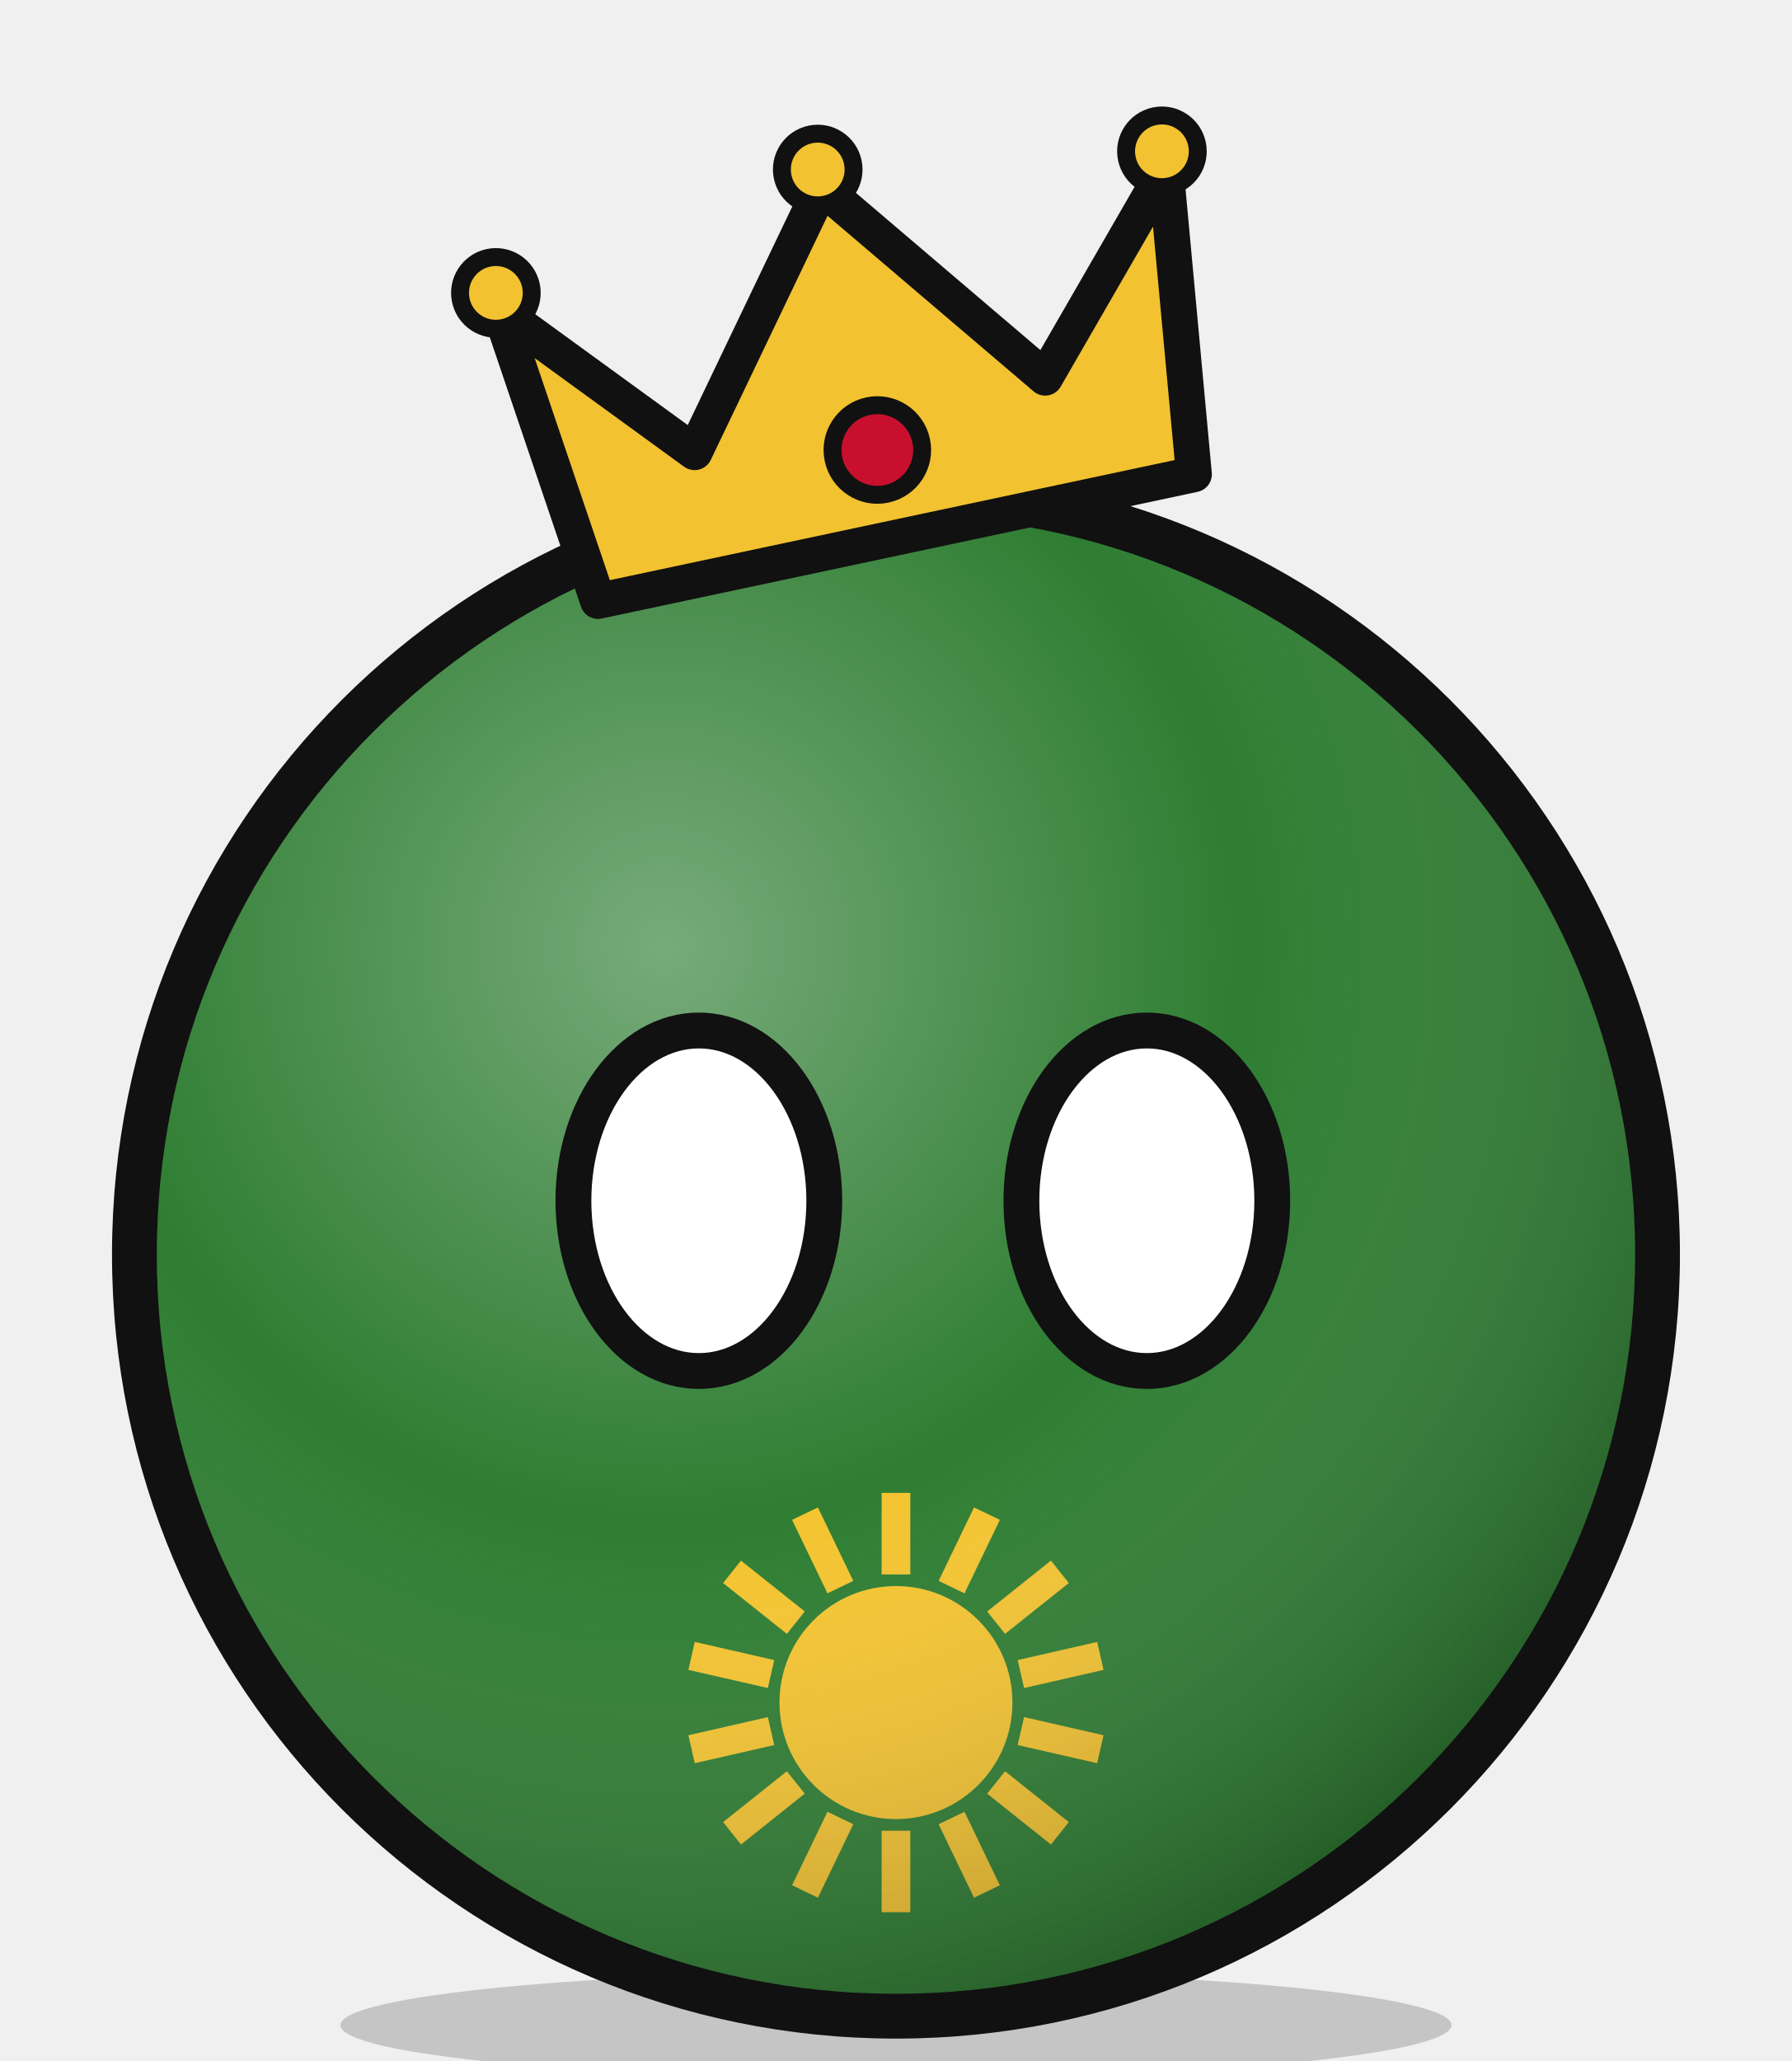
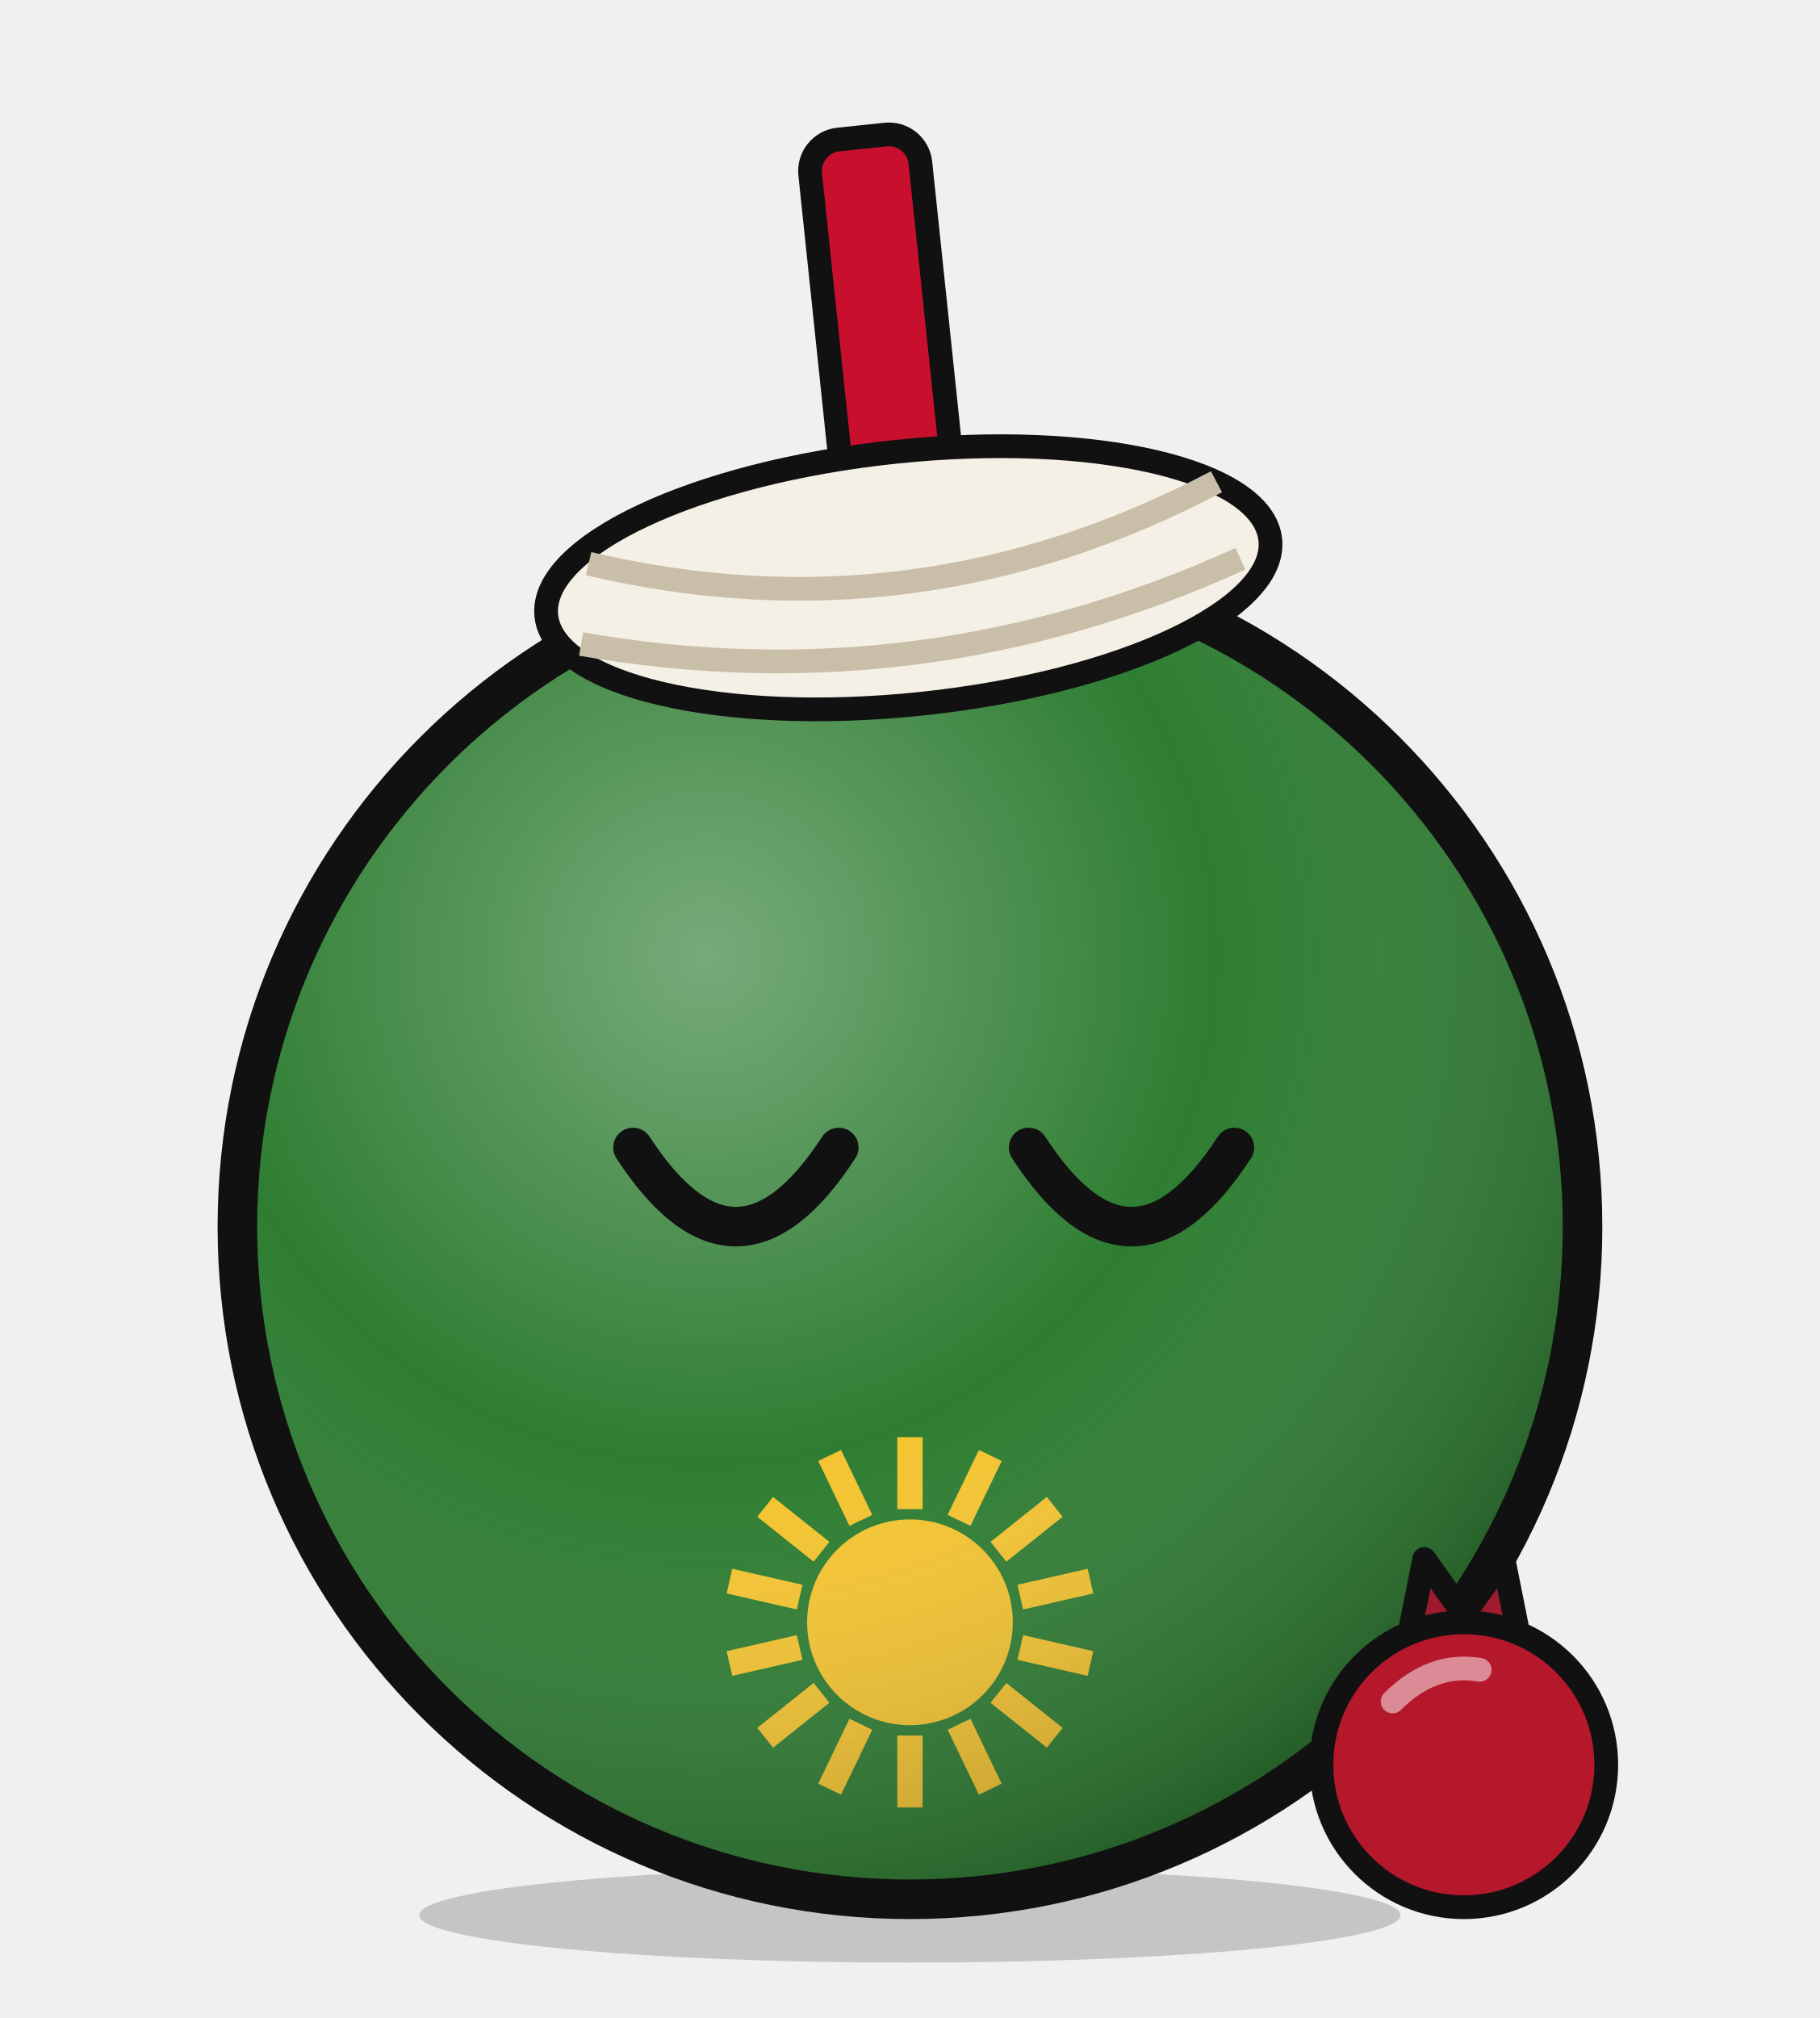
- <svg xmlns="http://www.w3.org/2000/svg" viewBox="0 -30 200 230" width="200" height="230">
+ <svg xmlns="http://www.w3.org/2000/svg" viewBox="-15 -45 230 255" width="230" height="255">
  <defs>
    <clipPath id="c">
      <circle cx="100" cy="110" r="85" />
    </clipPath>
    <radialGradient id="brilho" cx="35%" cy="30%" r="75%">
      <stop offset="0" stop-color="#fff" stop-opacity="0.35" />
      <stop offset="0.5" stop-color="#fff" stop-opacity="0" />
      <stop offset="1" stop-color="#000" stop-opacity="0.28" />
    </radialGradient>
  </defs>
-   <ellipse cx="100" cy="196" rx="62" ry="6" fill="#000" opacity="0.18" />
+   <ellipse cx="100" cy="197" rx="62" ry="6" fill="#000" opacity="0.18" />
  <g clip-path="url(#c)">
    <rect x="0" y="20" width="200" height="180" fill="#2E7D32" />
    <rect x="98.4" y="136.6" width="3.2" height="9.1" fill="#F4C430" transform="rotate(0 100 160)" />
    <rect x="98.4" y="136.6" width="3.2" height="9.1" fill="#F4C430" transform="rotate(25.71429 100 160)" />
    <rect x="98.4" y="136.6" width="3.2" height="9.1" fill="#F4C430" transform="rotate(51.42857 100 160)" />
    <rect x="98.4" y="136.6" width="3.2" height="9.1" fill="#F4C430" transform="rotate(77.14286 100 160)" />
    <rect x="98.4" y="136.6" width="3.2" height="9.1" fill="#F4C430" transform="rotate(102.8571 100 160)" />
    <rect x="98.4" y="136.6" width="3.2" height="9.1" fill="#F4C430" transform="rotate(128.5714 100 160)" />
    <rect x="98.4" y="136.6" width="3.2" height="9.1" fill="#F4C430" transform="rotate(154.2857 100 160)" />
    <rect x="98.4" y="136.6" width="3.2" height="9.1" fill="#F4C430" transform="rotate(180 100 160)" />
    <rect x="98.4" y="136.6" width="3.2" height="9.1" fill="#F4C430" transform="rotate(205.7143 100 160)" />
    <rect x="98.4" y="136.6" width="3.2" height="9.1" fill="#F4C430" transform="rotate(231.4286 100 160)" />
    <rect x="98.4" y="136.6" width="3.2" height="9.1" fill="#F4C430" transform="rotate(257.1429 100 160)" />
    <rect x="98.4" y="136.6" width="3.2" height="9.1" fill="#F4C430" transform="rotate(282.8571 100 160)" />
    <rect x="98.4" y="136.6" width="3.2" height="9.1" fill="#F4C430" transform="rotate(308.5714 100 160)" />
    <rect x="98.4" y="136.6" width="3.2" height="9.1" fill="#F4C430" transform="rotate(334.2857 100 160)" />
    <circle cx="100" cy="160" r="13" fill="#F4C430" />
    <circle cx="100" cy="110" r="85" fill="url(#brilho)" />
  </g>
  <circle cx="100" cy="110" r="85" fill="none" stroke="#111" stroke-width="5" />
-   <ellipse cx="78" cy="104" rx="14" ry="19" fill="#fff" stroke="#111" stroke-width="4" />
-   <ellipse cx="128" cy="104" rx="14" ry="19" fill="#fff" stroke="#111" stroke-width="4" />
-   <g transform="translate(100 30) rotate(-12)">
-     <path d="M-34,0 L-38,-34 L-20,-14 L0,-40 L20,-14 L38,-34 L34,0 Z" fill="#F2C230" stroke="#111" stroke-width="4" stroke-linejoin="round" />
-     <circle cx="0" cy="-10" r="5" fill="#C8102E" stroke="#111" stroke-width="2" />
-     <circle cx="-38" cy="-36" r="4" fill="#F2C230" stroke="#111" stroke-width="2" />
-     <circle cx="0" cy="-42" r="4" fill="#F2C230" stroke="#111" stroke-width="2" />
-     <circle cx="38" cy="-36" r="4" fill="#F2C230" stroke="#111" stroke-width="2" />
+   <path d="M65,100 Q78,120 91,100" fill="none" stroke="#111" stroke-width="5" stroke-linecap="round" />
+   <path d="M115,100 Q128,120 141,100" fill="none" stroke="#111" stroke-width="5" stroke-linecap="round" />
+   <g transform="translate(100 30) rotate(-6)">
+     <rect x="-7" y="-58" width="14" height="50" rx="4" fill="#C8102E" stroke="#111" stroke-width="3" stroke-linejoin="round" />
+     <ellipse cx="0" cy="-2" rx="46" ry="16" fill="#F5F0E6" stroke="#111" stroke-width="3" stroke-linejoin="round" />
+     <path d="M-40,-8 Q0,6 40,-10 M-42,2 Q0,14 42,0" fill="none" stroke="#c9bfa8" stroke-width="3" />
+   </g>
+   <g transform="translate(170 176)">
+     <path d="M-7,-14 l2,-10 l5,7 l5,-7 l2,10 Z" fill="#9E1B2E" stroke="#111" stroke-width="3" stroke-linejoin="round" />
+     <circle cx="0" cy="2" r="18" fill="#B5172B" stroke="#111" stroke-width="3" stroke-linejoin="round" />
+     <path d="M-9,-6 Q-4,-11 2,-10" fill="none" stroke="#fff" stroke-width="3" opacity=".5" stroke-linecap="round" />
  </g>
</svg>
